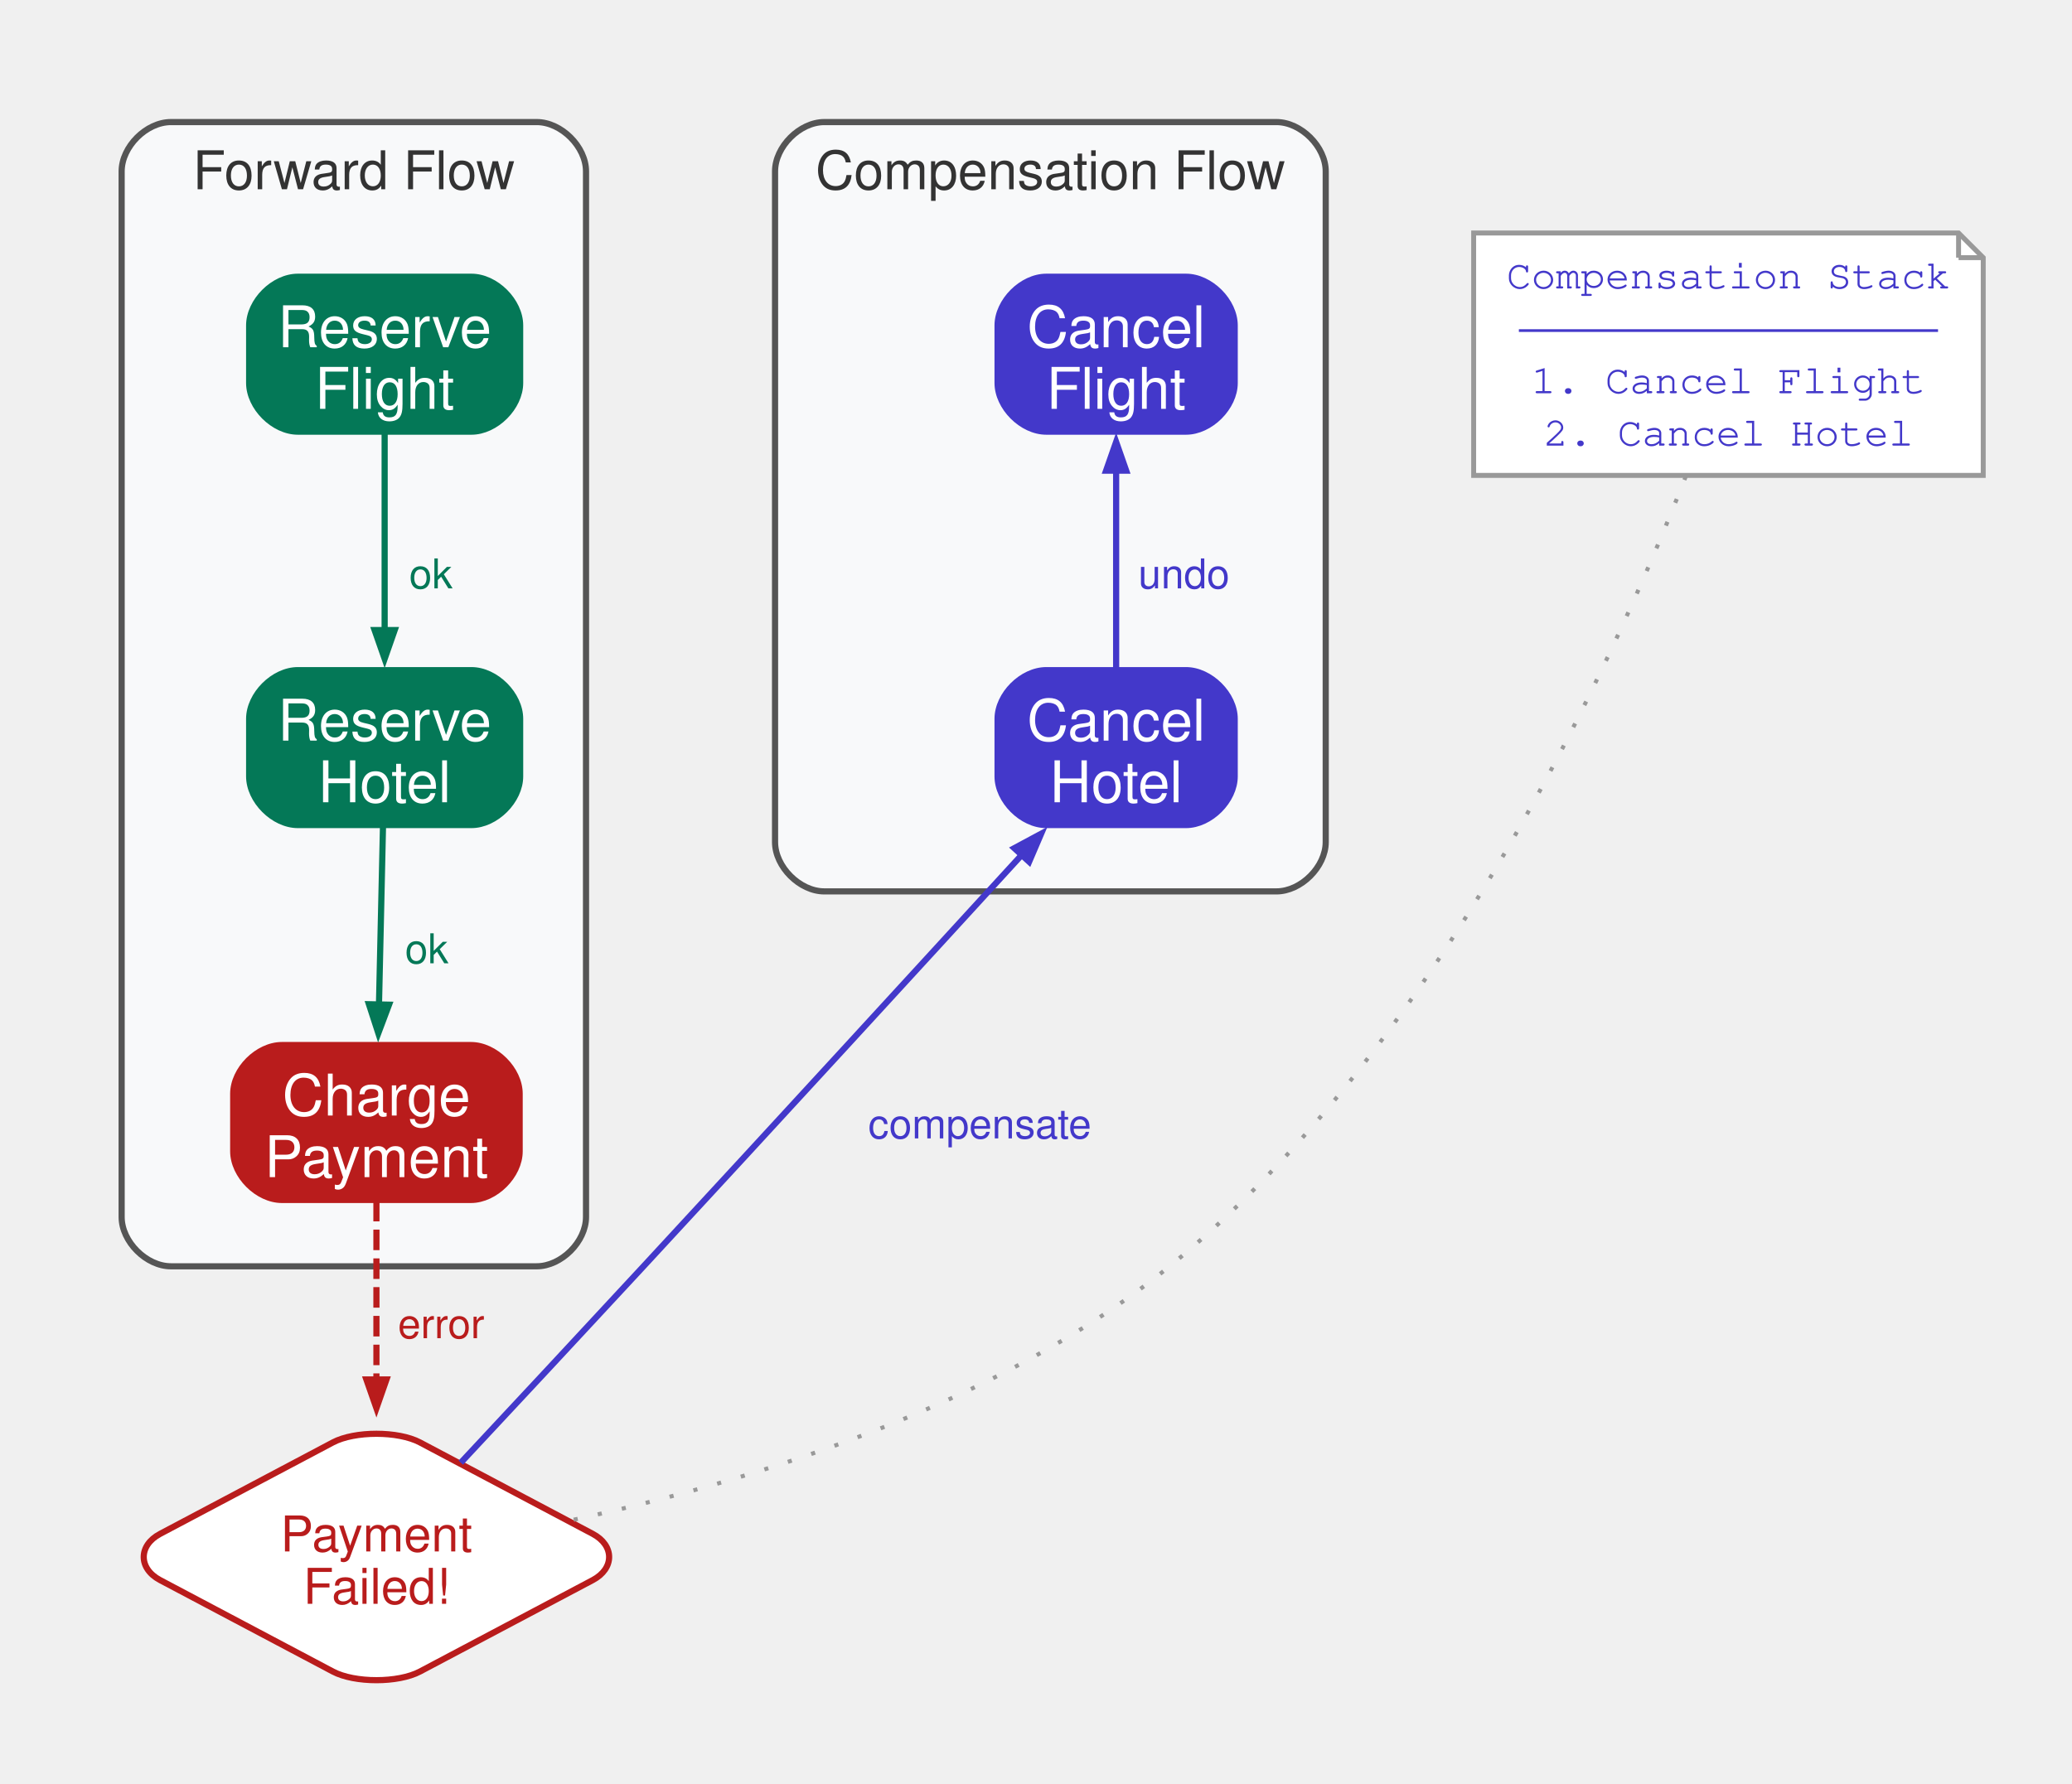
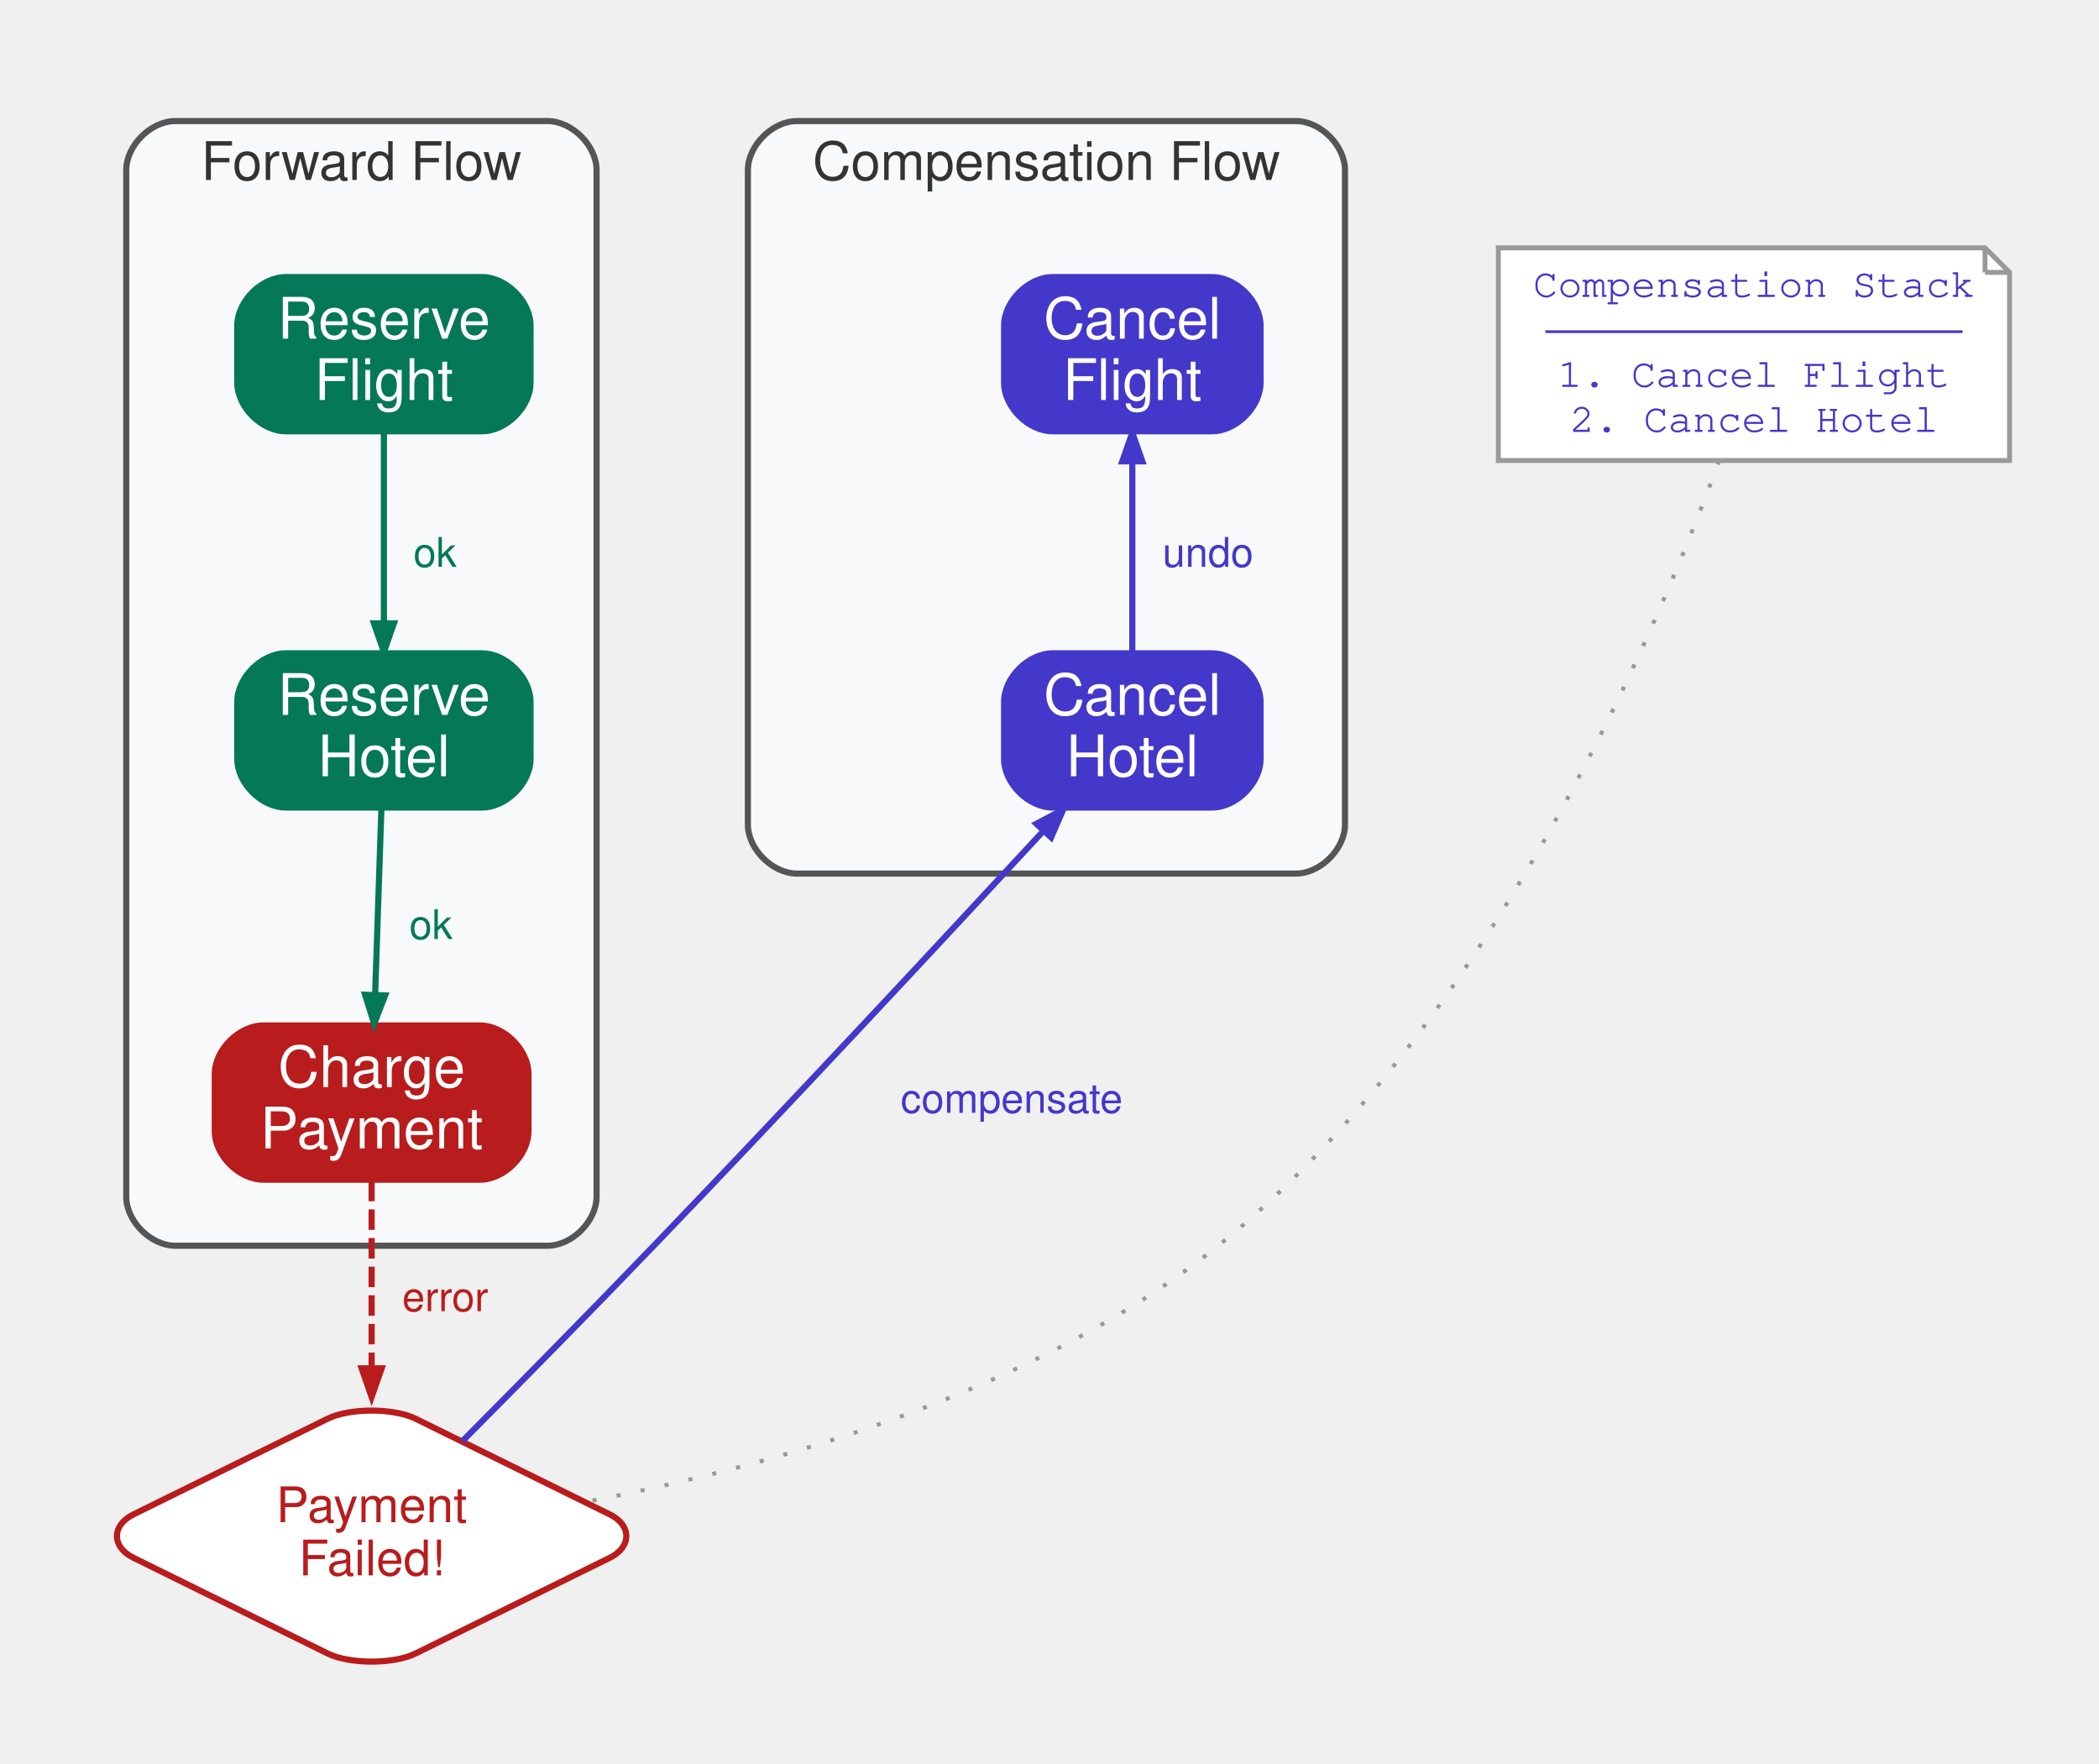
- <svg xmlns="http://www.w3.org/2000/svg" width="504pt" height="434pt" viewBox="0.00 0.00 504.20 433.95">
-   <g id="graph0" class="graph" transform="scale(1 1) rotate(0) translate(21.6 412.35)">
+ <svg xmlns="http://www.w3.org/2000/svg" width="513pt" height="431pt" viewBox="0.00 0.00 512.70 431.20">
+   <g id="graph0" class="graph" transform="scale(1 1) rotate(0) translate(21.6 409.6)">
    <g id="clust1" class="cluster">
-       <path fill="#f8f9fa" stroke="#555555" stroke-width="1.5" d="M20,-104.25C20,-104.25 109,-104.25 109,-104.25 115,-104.25 121,-110.25 121,-116.25 121,-116.25 121,-370.75 121,-370.75 121,-376.75 115,-382.75 109,-382.75 109,-382.75 20,-382.75 20,-382.75 14,-382.75 8,-376.75 8,-370.75 8,-370.75 8,-116.25 8,-116.25 8,-110.25 14,-104.25 20,-104.25" />
-       <text text-anchor="middle" x="64.5" y="-366.4" font-family="Helvetica,sans-Serif" font-size="13.00" fill="#333333">Forward Flow</text>
+       <path fill="#f8f9fa" stroke="#555555" stroke-width="1.5" d="M21,-105C21,-105 112,-105 112,-105 118,-105 124,-111 124,-117 124,-117 124,-368 124,-368 124,-374 118,-380 112,-380 112,-380 21,-380 21,-380 15,-380 9,-374 9,-368 9,-368 9,-117 9,-117 9,-111 15,-105 21,-105" />
+       <text text-anchor="middle" x="66.5" y="-365.6" font-family="Helvetica,sans-Serif" font-size="13.00" fill="#333333">Forward Flow</text>
    </g>
    <g id="clust2" class="cluster">
-       <path fill="#f8f9fa" stroke="#555555" stroke-width="1.5" d="M179,-195.5C179,-195.5 289,-195.5 289,-195.5 295,-195.5 301,-201.5 301,-207.5 301,-207.5 301,-370.75 301,-370.75 301,-376.75 295,-382.75 289,-382.75 289,-382.75 179,-382.75 179,-382.75 173,-382.75 167,-376.75 167,-370.75 167,-370.75 167,-207.5 167,-207.5 167,-201.5 173,-195.5 179,-195.5" />
-       <text text-anchor="middle" x="234" y="-366.4" font-family="Helvetica,sans-Serif" font-size="13.00" fill="#333333">Compensation Flow</text>
+       <path fill="#f8f9fa" stroke="#555555" stroke-width="1.5" d="M173,-196C173,-196 295,-196 295,-196 301,-196 307,-202 307,-208 307,-208 307,-368 307,-368 307,-374 301,-380 295,-380 295,-380 173,-380 173,-380 167,-380 161,-374 161,-368 161,-368 161,-208 161,-208 161,-202 167,-196 173,-196" />
+       <text text-anchor="middle" x="234" y="-365.6" font-family="Helvetica,sans-Serif" font-size="13.00" fill="#333333">Compensation Flow</text>
    </g>
    <g id="node1" class="node">
-       <path fill="#047857" stroke="#047857" stroke-width="1.2" d="M93.12,-345.25C93.12,-345.25 50.88,-345.25 50.88,-345.25 44.88,-345.25 38.88,-339.25 38.88,-333.25 38.88,-333.25 38.88,-319.25 38.88,-319.25 38.88,-313.25 44.88,-307.25 50.88,-307.25 50.88,-307.25 93.12,-307.25 93.12,-307.25 99.12,-307.25 105.12,-313.25 105.12,-319.25 105.12,-319.25 105.12,-333.25 105.12,-333.25 105.12,-339.25 99.12,-345.25 93.12,-345.25" />
-       <text text-anchor="middle" x="72" y="-327.95" font-family="Helvetica,sans-Serif" font-size="14.00" fill="#ffffff">Reserve</text>
-       <text text-anchor="middle" x="72" y="-312.95" font-family="Helvetica,sans-Serif" font-size="14.00" fill="#ffffff">Flight</text>
+       <path fill="#047857" stroke="#047857" stroke-width="1.2" d="M96,-342C96,-342 48,-342 48,-342 42,-342 36,-336 36,-330 36,-330 36,-316 36,-316 36,-310 42,-304 48,-304 48,-304 96,-304 96,-304 102,-304 108,-310 108,-316 108,-316 108,-330 108,-330 108,-336 102,-342 96,-342" />
+       <text text-anchor="middle" x="72" y="-326.8" font-family="Helvetica,sans-Serif" font-size="14.00" fill="#ffffff">Reserve</text>
+       <text text-anchor="middle" x="72" y="-311.8" font-family="Helvetica,sans-Serif" font-size="14.00" fill="#ffffff">Flight</text>
    </g>
    <g id="node2" class="node">
-       <path fill="#047857" stroke="#047857" stroke-width="1.2" d="M93.12,-249.5C93.12,-249.5 50.88,-249.5 50.88,-249.5 44.88,-249.5 38.88,-243.5 38.88,-237.5 38.88,-237.5 38.88,-223.5 38.88,-223.5 38.88,-217.5 44.88,-211.5 50.88,-211.5 50.88,-211.5 93.12,-211.5 93.12,-211.5 99.12,-211.5 105.12,-217.5 105.12,-223.5 105.12,-223.5 105.12,-237.5 105.12,-237.5 105.12,-243.5 99.12,-249.5 93.12,-249.5" />
-       <text text-anchor="middle" x="72" y="-232.2" font-family="Helvetica,sans-Serif" font-size="14.00" fill="#ffffff">Reserve</text>
-       <text text-anchor="middle" x="72" y="-217.2" font-family="Helvetica,sans-Serif" font-size="14.00" fill="#ffffff">Hotel</text>
+       <path fill="#047857" stroke="#047857" stroke-width="1.2" d="M96,-250C96,-250 48,-250 48,-250 42,-250 36,-244 36,-238 36,-238 36,-224 36,-224 36,-218 42,-212 48,-212 48,-212 96,-212 96,-212 102,-212 108,-218 108,-224 108,-224 108,-238 108,-238 108,-244 102,-250 96,-250" />
+       <text text-anchor="middle" x="72" y="-234.8" font-family="Helvetica,sans-Serif" font-size="14.00" fill="#ffffff">Reserve</text>
+       <text text-anchor="middle" x="72" y="-219.8" font-family="Helvetica,sans-Serif" font-size="14.00" fill="#ffffff">Hotel</text>
    </g>
    <g id="edge1" class="edge">
-       <path fill="none" stroke="#047857" stroke-width="1.5" d="M72,-307.17C72,-293.51 72,-274.53 72,-258.99" />
-       <polygon fill="#047857" stroke="#047857" stroke-width="1.5" points="74.45,-259.11 72,-252.11 69.55,-259.11 74.45,-259.11" />
-       <text text-anchor="middle" x="83.25" y="-269.25" font-family="Helvetica,sans-Serif" font-size="10.00" fill="#047857">  ok  </text>
+       <path fill="none" stroke="#047857" stroke-width="1.5" d="M72,-303.79C72,-290.49 72,-272.29 72,-257.54" />
+       <polygon fill="#047857" stroke="#047857" stroke-width="1.5" points="74.45,-257.19 72,-250.19 69.55,-257.19 74.45,-257.19" />
+       <text text-anchor="middle" x="84.5" y="-271" font-family="Helvetica,sans-Serif" font-size="10.00" fill="#047857">  ok  </text>
    </g>
    <g id="node6" class="node">
-       <path fill="#4338ca" stroke="#4338ca" stroke-width="1.2" d="M267,-345.25C267,-345.25 233,-345.25 233,-345.25 227,-345.25 221,-339.25 221,-333.25 221,-333.25 221,-319.25 221,-319.25 221,-313.25 227,-307.25 233,-307.25 233,-307.25 267,-307.25 267,-307.25 273,-307.25 279,-313.25 279,-319.25 279,-319.25 279,-333.25 279,-333.25 279,-339.25 273,-345.25 267,-345.25" />
-       <text text-anchor="middle" x="250" y="-327.95" font-family="Helvetica,sans-Serif" font-size="14.00" fill="#ffffff">Cancel</text>
-       <text text-anchor="middle" x="250" y="-312.95" font-family="Helvetica,sans-Serif" font-size="14.00" fill="#ffffff">Flight</text>
+       <path fill="#4338ca" stroke="#4338ca" stroke-width="1.2" d="M274.5,-342C274.5,-342 235.5,-342 235.5,-342 229.5,-342 223.5,-336 223.5,-330 223.5,-330 223.5,-316 223.5,-316 223.5,-310 229.5,-304 235.5,-304 235.5,-304 274.5,-304 274.5,-304 280.5,-304 286.5,-310 286.5,-316 286.5,-316 286.5,-330 286.5,-330 286.5,-336 280.5,-342 274.5,-342" />
+       <text text-anchor="middle" x="255" y="-326.8" font-family="Helvetica,sans-Serif" font-size="14.00" fill="#ffffff">Cancel</text>
+       <text text-anchor="middle" x="255" y="-311.8" font-family="Helvetica,sans-Serif" font-size="14.00" fill="#ffffff">Flight</text>
    </g>
    <g id="node3" class="node">
-       <path fill="#b91c1c" stroke="#b91c1c" stroke-width="1.2" d="M93,-158.25C93,-158.25 47,-158.25 47,-158.25 41,-158.25 35,-152.25 35,-146.25 35,-146.25 35,-132.25 35,-132.25 35,-126.25 41,-120.25 47,-120.25 47,-120.25 93,-120.25 93,-120.25 99,-120.25 105,-126.25 105,-132.25 105,-132.25 105,-146.25 105,-146.25 105,-152.25 99,-158.25 93,-158.25" />
-       <text text-anchor="middle" x="70" y="-140.95" font-family="Helvetica,sans-Serif" font-size="14.00" fill="#ffffff">Charge</text>
-       <text text-anchor="middle" x="70" y="-125.95" font-family="Helvetica,sans-Serif" font-size="14.00" fill="#ffffff">Payment</text>
+       <path fill="#b91c1c" stroke="#b91c1c" stroke-width="1.2" d="M95.5,-159C95.5,-159 42.5,-159 42.5,-159 36.5,-159 30.5,-153 30.5,-147 30.5,-147 30.5,-133 30.5,-133 30.5,-127 36.5,-121 42.5,-121 42.5,-121 95.5,-121 95.5,-121 101.5,-121 107.5,-127 107.5,-133 107.5,-133 107.5,-147 107.5,-147 107.5,-153 101.5,-159 95.5,-159" />
+       <text text-anchor="middle" x="69" y="-143.8" font-family="Helvetica,sans-Serif" font-size="14.00" fill="#ffffff">Charge</text>
+       <text text-anchor="middle" x="69" y="-128.8" font-family="Helvetica,sans-Serif" font-size="14.00" fill="#ffffff">Payment</text>
    </g>
    <g id="edge2" class="edge">
-       <path fill="none" stroke="#047857" stroke-width="1.5" d="M71.59,-211.01C71.31,-198.56 70.93,-181.93 70.62,-167.92" />
-       <polygon fill="#047857" stroke="#047857" stroke-width="1.5" points="73.07,-167.93 70.46,-160.99 68.17,-168.04 73.07,-167.93" />
-       <text text-anchor="middle" x="82.25" y="-178" font-family="Helvetica,sans-Serif" font-size="10.00" fill="#047857">  ok  </text>
+       <path fill="none" stroke="#047857" stroke-width="1.5" d="M71.39,-211.99C70.95,-198.93 70.35,-181.08 69.86,-166.54" />
+       <polygon fill="#047857" stroke="#047857" stroke-width="1.5" points="72.3,-166.2 69.62,-159.29 67.4,-166.37 72.3,-166.2" />
+       <text text-anchor="middle" x="83.5" y="-180" font-family="Helvetica,sans-Serif" font-size="10.00" fill="#047857">  ok  </text>
    </g>
    <g id="node5" class="node">
-       <path fill="#4338ca" stroke="#4338ca" stroke-width="1.2" d="M267,-249.5C267,-249.5 233,-249.5 233,-249.5 227,-249.5 221,-243.5 221,-237.5 221,-237.5 221,-223.5 221,-223.5 221,-217.5 227,-211.5 233,-211.5 233,-211.5 267,-211.5 267,-211.5 273,-211.5 279,-217.5 279,-223.5 279,-223.5 279,-237.5 279,-237.5 279,-243.5 273,-249.5 267,-249.5" />
-       <text text-anchor="middle" x="250" y="-232.2" font-family="Helvetica,sans-Serif" font-size="14.00" fill="#ffffff">Cancel</text>
-       <text text-anchor="middle" x="250" y="-217.2" font-family="Helvetica,sans-Serif" font-size="14.00" fill="#ffffff">Hotel</text>
+       <path fill="#4338ca" stroke="#4338ca" stroke-width="1.2" d="M274.5,-250C274.5,-250 235.5,-250 235.5,-250 229.5,-250 223.5,-244 223.5,-238 223.5,-238 223.5,-224 223.5,-224 223.5,-218 229.5,-212 235.5,-212 235.5,-212 274.5,-212 274.5,-212 280.5,-212 286.5,-218 286.5,-224 286.5,-224 286.5,-238 286.5,-238 286.5,-244 280.5,-250 274.5,-250" />
+       <text text-anchor="middle" x="255" y="-234.8" font-family="Helvetica,sans-Serif" font-size="14.00" fill="#ffffff">Cancel</text>
+       <text text-anchor="middle" x="255" y="-219.8" font-family="Helvetica,sans-Serif" font-size="14.00" fill="#ffffff">Hotel</text>
    </g>
    <g id="node4" class="node">
-       <path fill="#ffffff" stroke="#b91c1c" stroke-width="1.5" d="M59.4,-61.38C59.4,-61.38 17.35,-39.12 17.35,-39.12 12.05,-36.31 12.05,-30.69 17.35,-27.88 17.35,-27.88 59.4,-5.62 59.4,-5.62 64.7,-2.81 75.3,-2.81 80.6,-5.62 80.6,-5.62 122.65,-27.88 122.65,-27.88 127.95,-30.69 127.95,-36.31 122.65,-39.12 122.65,-39.12 80.6,-61.38 80.6,-61.38 75.3,-64.19 64.7,-64.19 59.4,-61.38" />
-       <text text-anchor="middle" x="70" y="-34.85" font-family="Helvetica,sans-Serif" font-size="12.00" fill="#b91c1c">Payment</text>
-       <text text-anchor="middle" x="70" y="-22.1" font-family="Helvetica,sans-Serif" font-size="12.00" fill="#b91c1c">Failed!</text>
+       <path fill="#ffffff" stroke="#b91c1c" stroke-width="1.5" d="M58.24,-62.7C58.24,-62.7 10.76,-39.3 10.76,-39.3 5.38,-36.65 5.38,-31.35 10.76,-28.7 10.76,-28.7 58.24,-5.3 58.24,-5.3 63.62,-2.65 74.38,-2.65 79.76,-5.3 79.76,-5.3 127.24,-28.7 127.24,-28.7 132.62,-31.35 132.62,-36.65 127.24,-39.3 127.24,-39.3 79.76,-62.7 79.76,-62.7 74.38,-65.35 63.62,-65.35 58.24,-62.7" />
+       <text text-anchor="middle" x="69" y="-37.4" font-family="Helvetica,sans-Serif" font-size="12.00" fill="#b91c1c">Payment</text>
+       <text text-anchor="middle" x="69" y="-24.4" font-family="Helvetica,sans-Serif" font-size="12.00" fill="#b91c1c">Failed!</text>
    </g>
    <g id="edge5" class="edge">
-       <path fill="none" stroke="#b91c1c" stroke-width="1.5" stroke-dasharray="5,2" d="M70,-120.18C70,-108.16 70,-91.85 70,-76.69" />
-       <polygon fill="#b91c1c" stroke="#b91c1c" stroke-width="1.5" points="72.45,-76.71 70,-69.71 67.55,-76.71 72.45,-76.71" />
-       <text text-anchor="middle" x="85.75" y="-86.75" font-family="Helvetica,sans-Serif" font-size="10.00" fill="#b91c1c">  error  </text>
+       <path fill="none" stroke="#b91c1c" stroke-width="1.5" stroke-dasharray="5,2" d="M69,-120.88C69,-108.27 69,-90.94 69,-75.15" />
+       <polygon fill="#b91c1c" stroke="#b91c1c" stroke-width="1.5" points="71.45,-75.02 69,-68.02 66.55,-75.02 71.45,-75.02" />
+       <text text-anchor="middle" x="87" y="-89" font-family="Helvetica,sans-Serif" font-size="10.00" fill="#b91c1c">  error  </text>
    </g>
    <g id="edge6" class="edge">
-       <path fill="none" stroke="#4338ca" stroke-width="1.5" d="M90.53,-56.45C103.35,-70.17 120.16,-88.21 135,-104.25 167.07,-138.91 203.96,-179.16 227.13,-204.48" />
-       <polygon fill="#4338ca" stroke="#4338ca" stroke-width="1.5" points="225.22,-206.02 231.75,-209.53 228.83,-202.71 225.22,-206.02" />
-       <text text-anchor="middle" x="216.82" y="-135.38" font-family="Helvetica,sans-Serif" font-size="10.00" fill="#4338ca">  compensate  </text>
+       <path fill="none" stroke="#4338ca" stroke-width="1.5" d="M91.21,-57.24C104.81,-70.93 122.51,-88.88 138,-105 171.5,-139.88 209.68,-180.91 233.05,-206.19" />
+       <polygon fill="#4338ca" stroke="#4338ca" stroke-width="1.5" points="231.54,-208.17 238.1,-211.64 235.14,-204.84 231.54,-208.17" />
+       <text text-anchor="middle" x="225.5" y="-137.5" font-family="Helvetica,sans-Serif" font-size="10.00" fill="#4338ca">  compensate  </text>
    </g>
    <g id="edge7" class="edge">
-       <path fill="none" stroke="#4338ca" stroke-width="1.5" d="M250,-249.84C250,-263.57 250,-282.57 250,-298.06" />
-       <polygon fill="#4338ca" stroke="#4338ca" stroke-width="1.5" points="247.55,-297.9 250,-304.9 252.45,-297.9 247.55,-297.9" />
-       <text text-anchor="middle" x="266.5" y="-269.25" font-family="Helvetica,sans-Serif" font-size="10.00" fill="#4338ca">  undo  </text>
+       <path fill="none" stroke="#4338ca" stroke-width="1.5" d="M255,-250.19C255,-263.48 255,-281.68 255,-296.43" />
+       <polygon fill="#4338ca" stroke="#4338ca" stroke-width="1.5" points="252.55,-296.79 255,-303.79 257.45,-296.79 252.55,-296.79" />
+       <text text-anchor="middle" x="273.5" y="-271" font-family="Helvetica,sans-Serif" font-size="10.00" fill="#4338ca">  undo  </text>
    </g>
    <g id="node7" class="node">
-       <polygon fill="#ffffff" stroke="#999999" stroke-width="1.2" points="455,-355.75 337,-355.75 337,-296.75 461,-296.75 461,-349.75 455,-355.75" />
-       <polyline fill="none" stroke="#999999" stroke-width="1.2" points="455,-355.75 455,-349.75" />
-       <polyline fill="none" stroke="#999999" stroke-width="1.2" points="461,-349.75 455,-349.75" />
-       <text text-anchor="middle" x="399" y="-342.25" font-family="Courier,monospace" font-size="10.00" fill="#4338ca">Compensation Stack</text>
-       <text text-anchor="middle" x="399" y="-329.5" font-family="Courier,monospace" font-size="10.00" fill="#4338ca">─────────────────</text>
-       <text text-anchor="middle" x="399" y="-316.75" font-family="Courier,monospace" font-size="10.00" fill="#4338ca">1. Cancel Flight</text>
-       <text text-anchor="middle" x="399" y="-304" font-family="Courier,monospace" font-size="10.00" fill="#4338ca">2. Cancel Hotel</text>
+       <polygon fill="#ffffff" stroke="#999999" stroke-width="1.2" points="463.5,-349 344.5,-349 344.5,-297 469.5,-297 469.5,-343 463.5,-349" />
+       <polyline fill="none" stroke="#999999" stroke-width="1.2" points="463.5,-349 463.5,-343 " />
+       <polyline fill="none" stroke="#999999" stroke-width="1.2" points="469.5,-343 463.5,-343 " />
+       <text text-anchor="middle" x="407" y="-337" font-family="Courier,monospace" font-size="10.00" fill="#4338ca">Compensation Stack</text>
+       <text text-anchor="middle" x="407" y="-326" font-family="Courier,monospace" font-size="10.00" fill="#4338ca">─────────────────</text>
+       <text text-anchor="middle" x="407" y="-315" font-family="Courier,monospace" font-size="10.00" fill="#4338ca">1. Cancel Flight</text>
+       <text text-anchor="middle" x="407" y="-304" font-family="Courier,monospace" font-size="10.00" fill="#4338ca">2. Cancel Hotel</text>
    </g>
    <g id="edge8" class="edge">
-       <path fill="none" stroke="#999999" stroke-dasharray="1,5" d="M388.64,-296.58C370.34,-249.83 328,-157.13 263,-104.25 220.44,-69.62 159.24,-51.42 117.23,-42.4" />
+       <path fill="none" stroke="#999999" stroke-dasharray="1,5" d="M398.5,-296.96C381.98,-252.03 341.35,-157.51 276,-105 231.05,-68.88 166.5,-50.98 121.48,-42.39" />
    </g>
  </g>
</svg>
